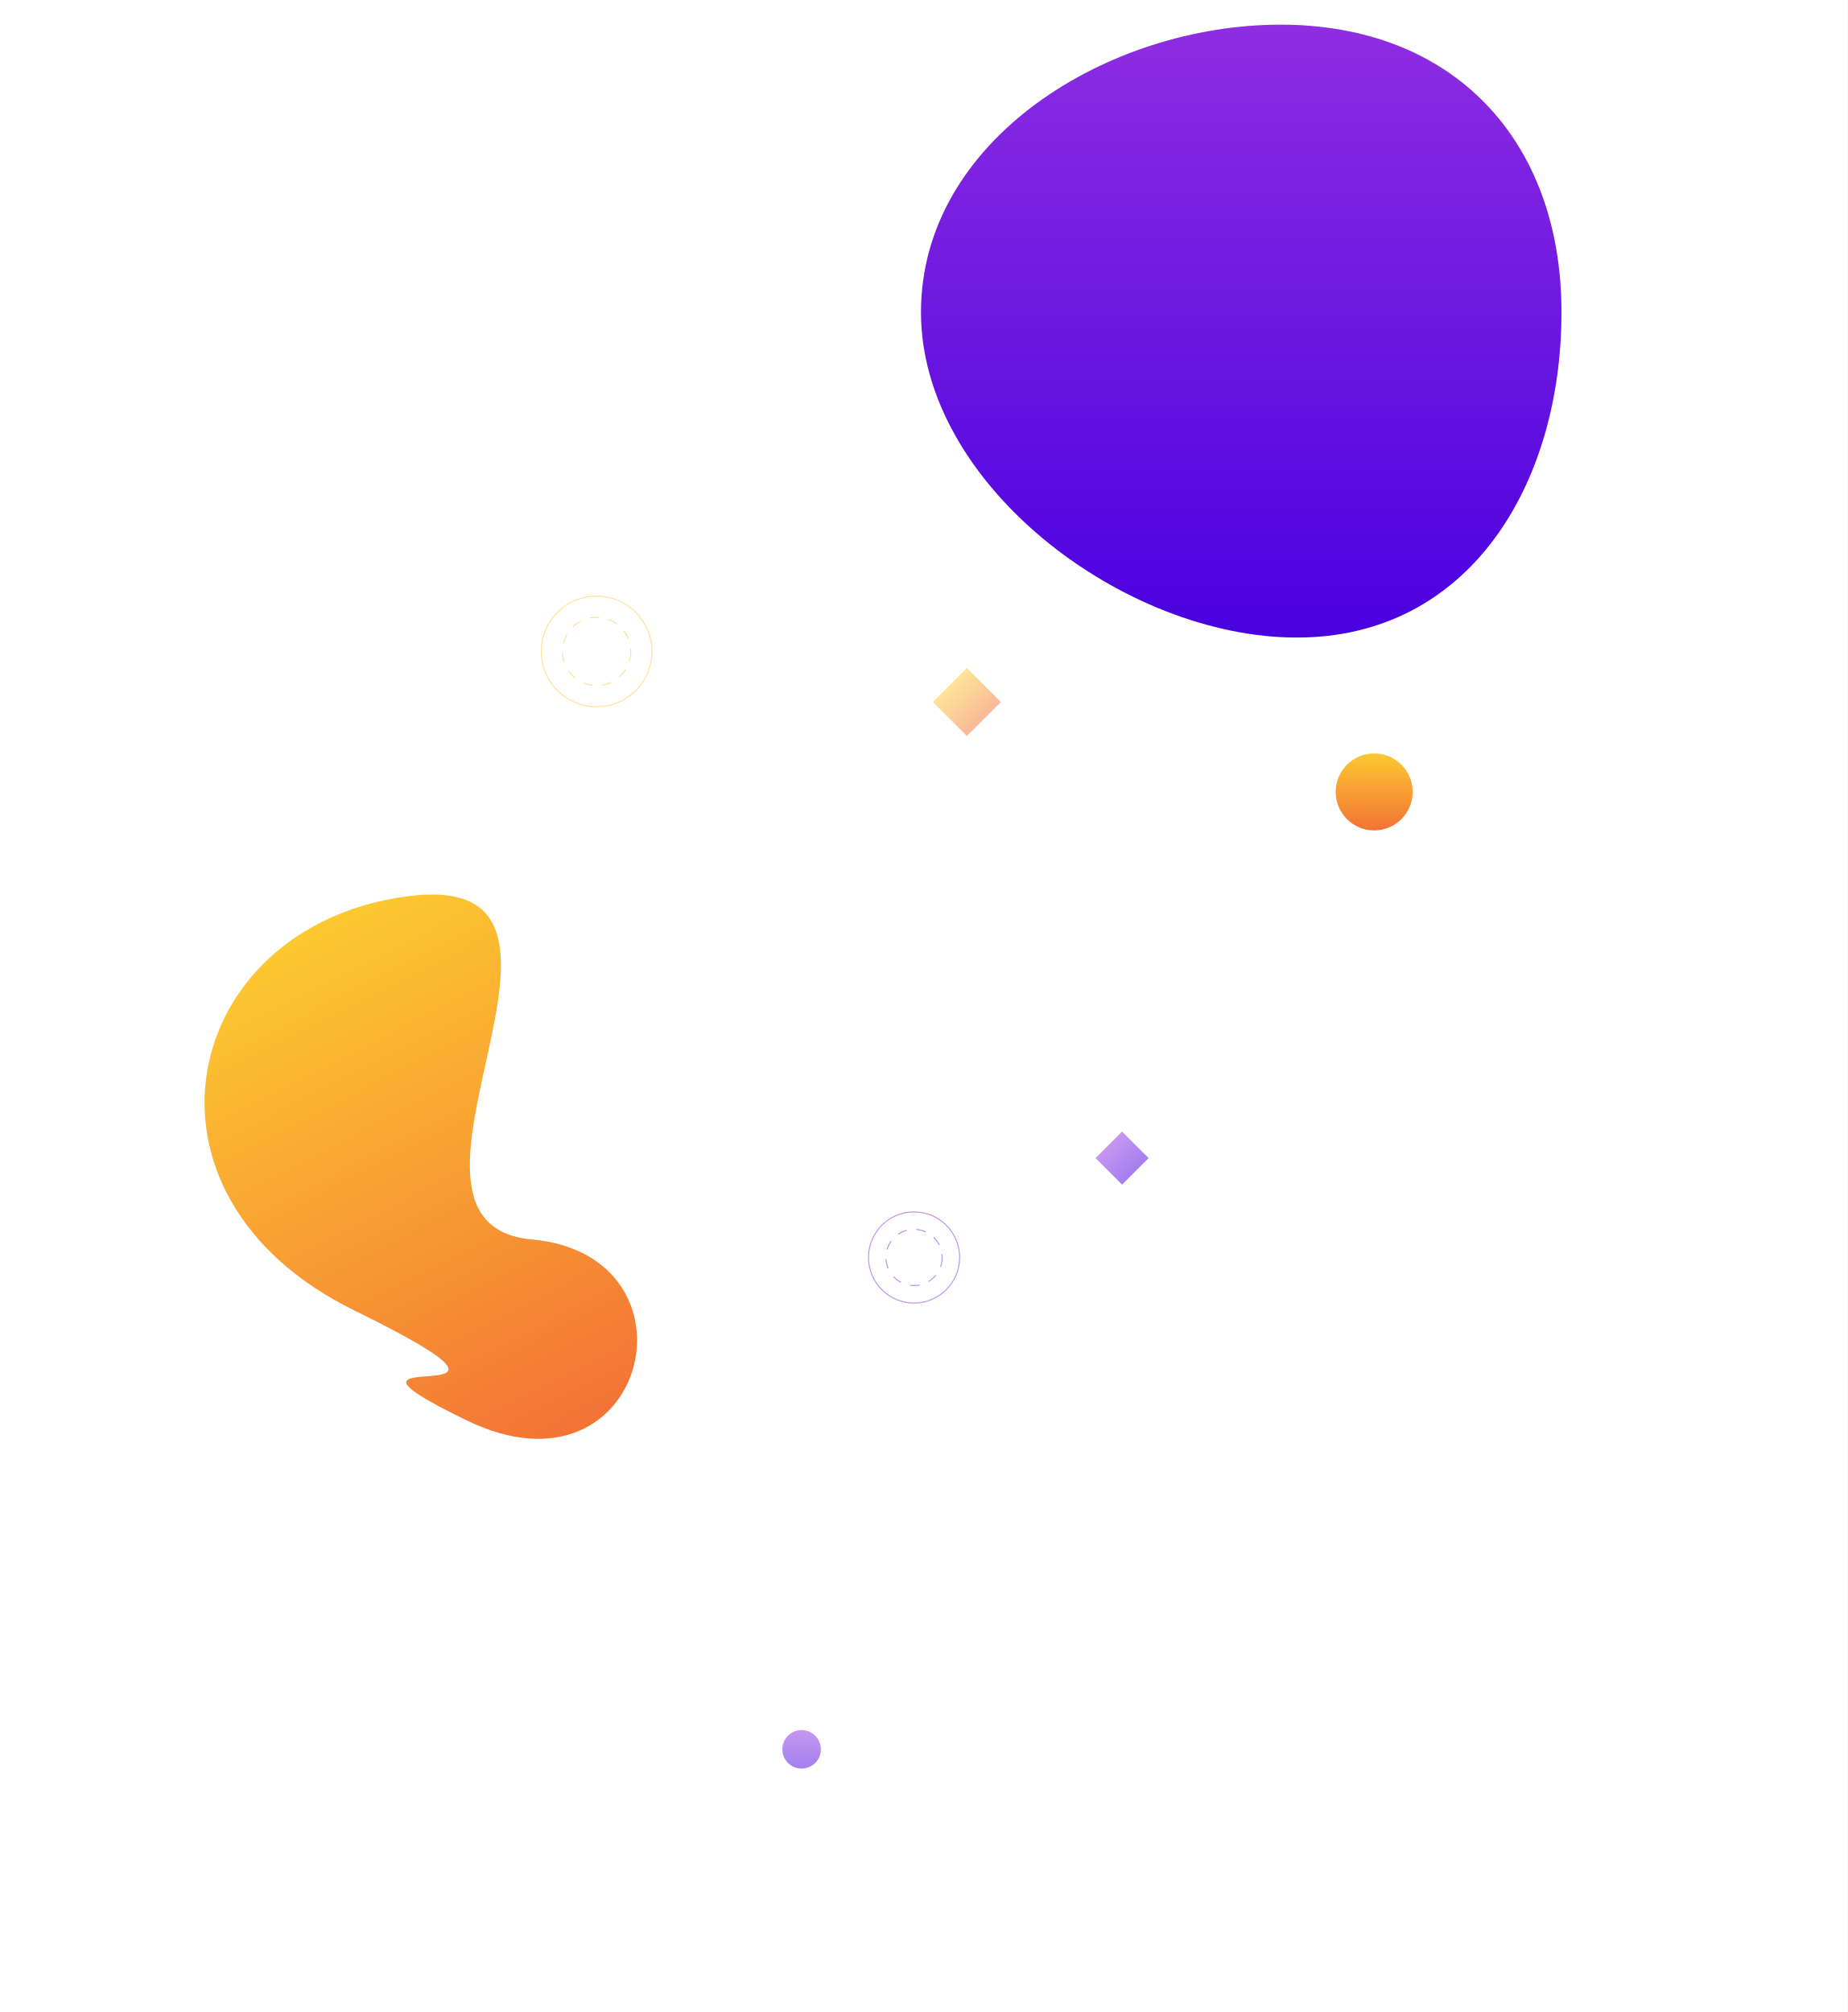
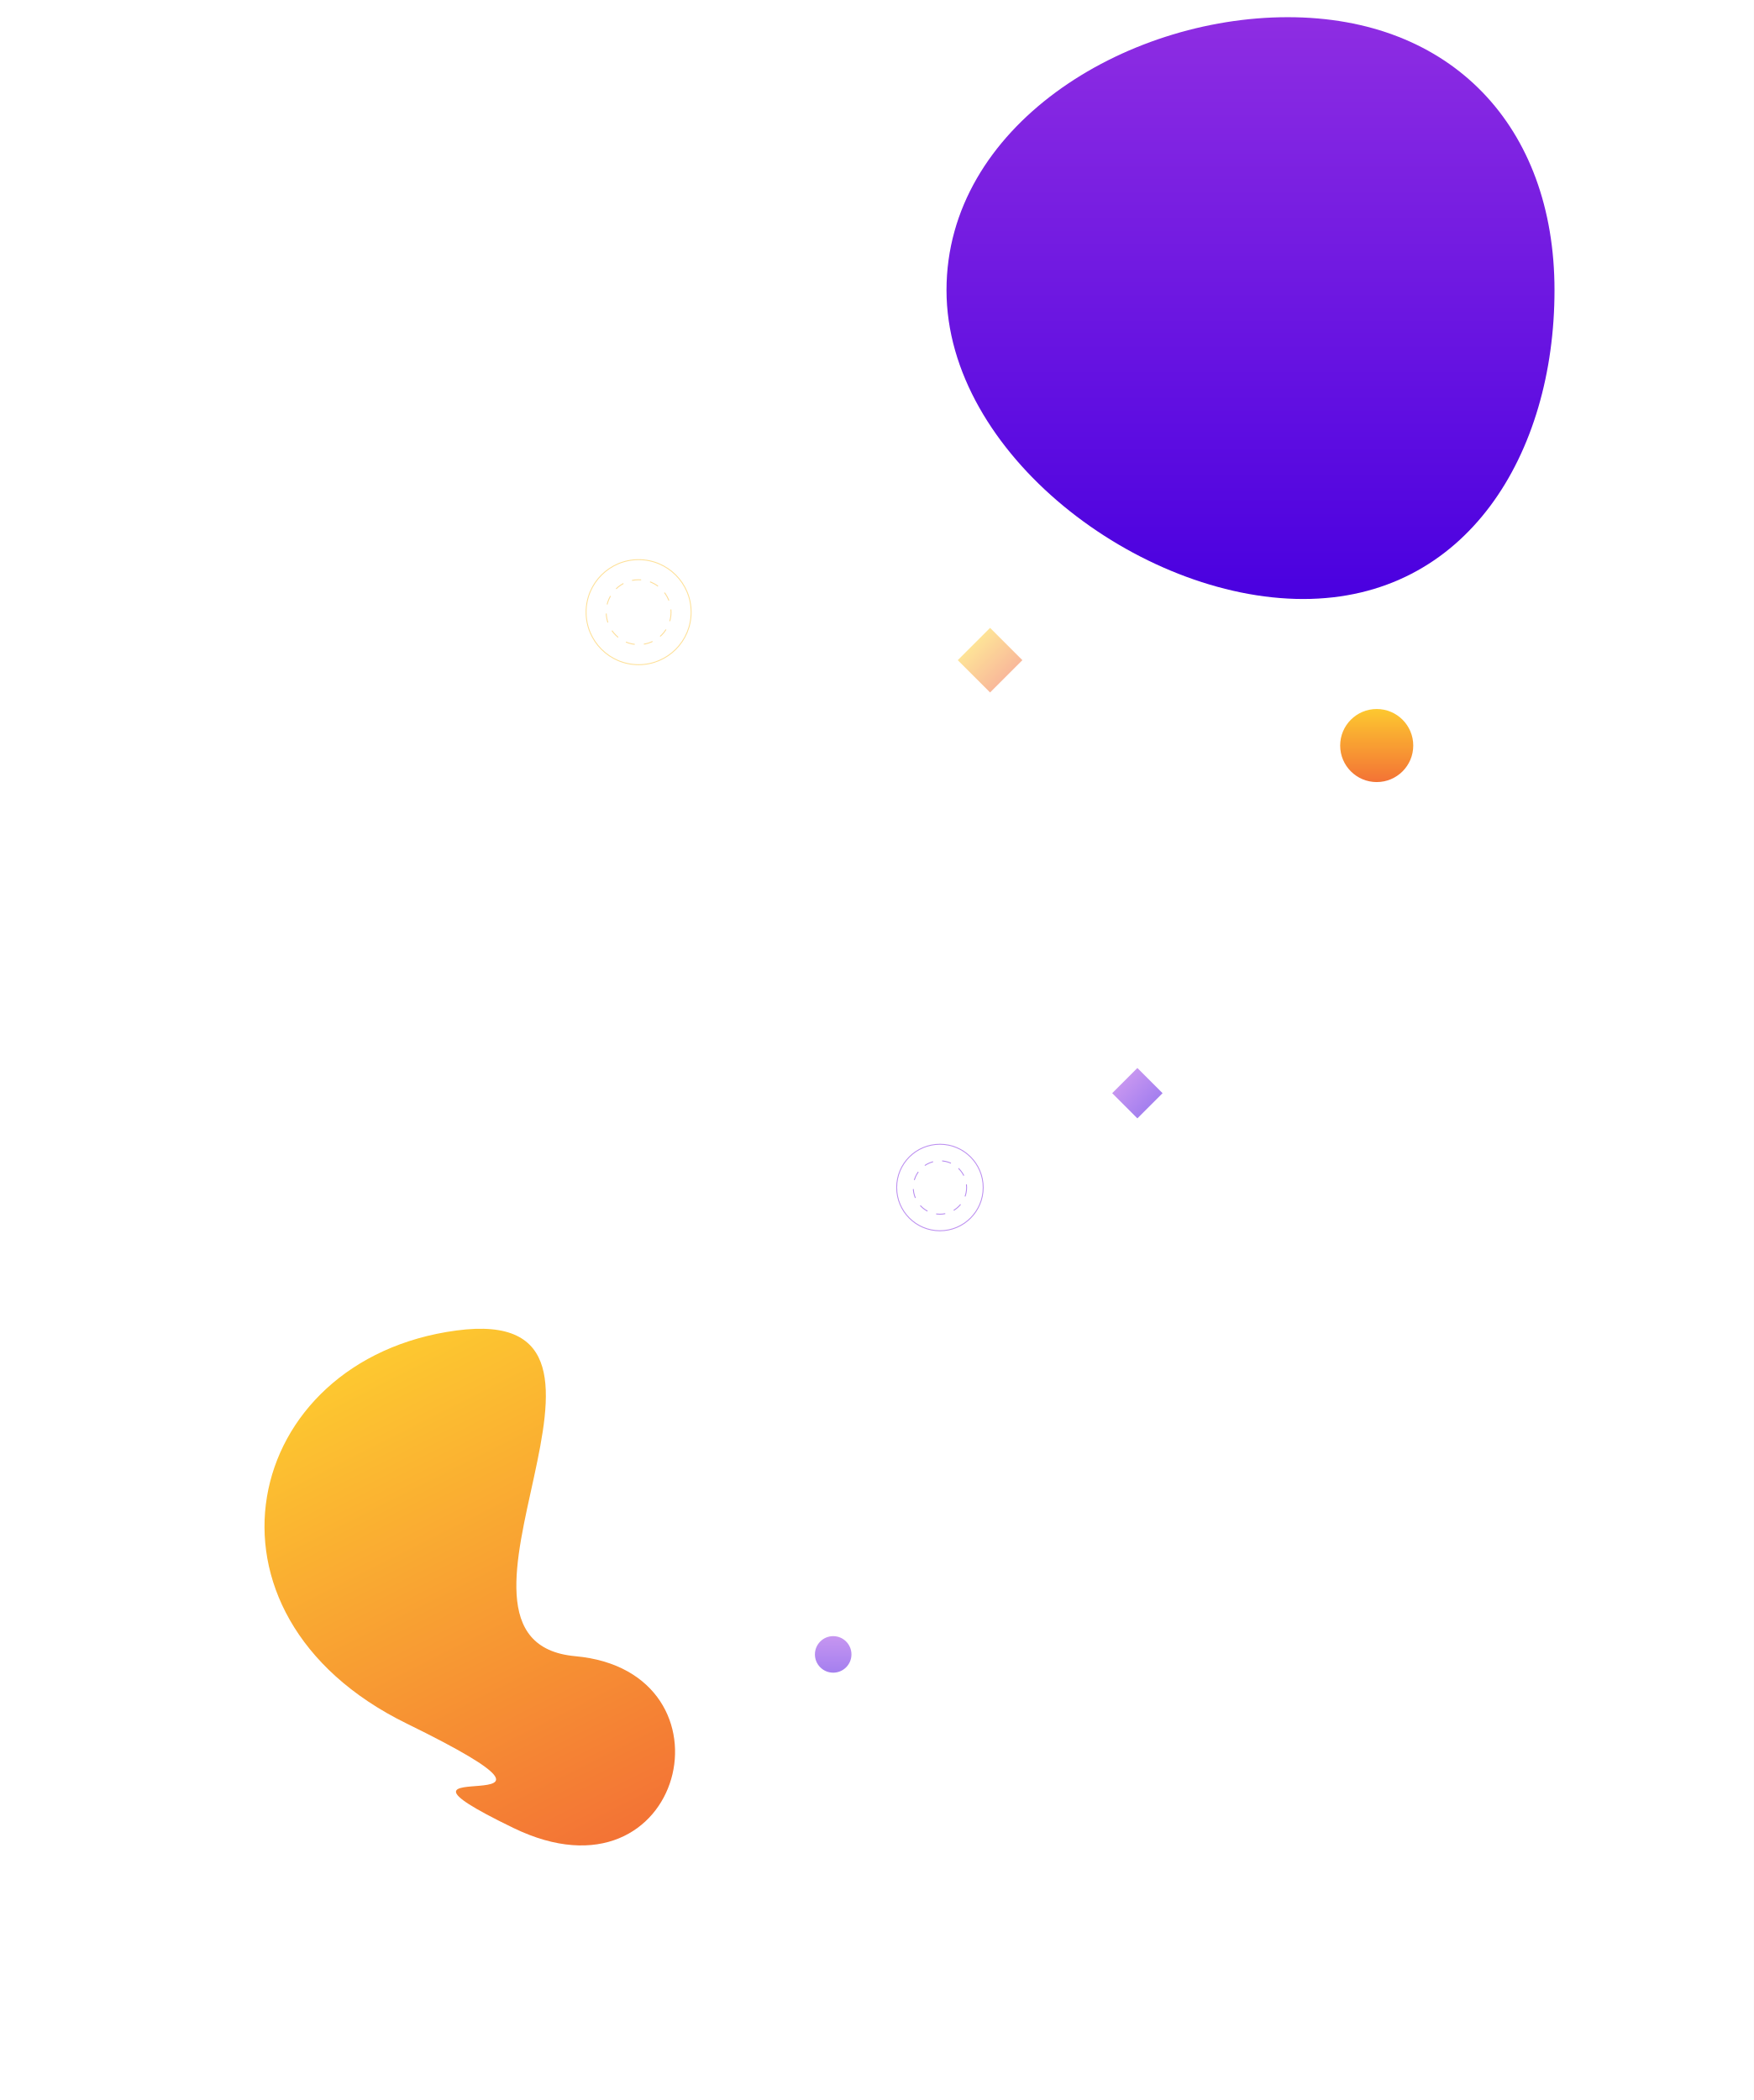
- <svg xmlns="http://www.w3.org/2000/svg" width="1920" height="2091" viewBox="0 0 1920 2091">
+ <svg xmlns="http://www.w3.org/2000/svg" width="1920" height="2299" viewBox="0 0 1920 2299">
  <defs>
    <linearGradient id="linear-gradient" x1="0.5" x2="0.5" y2="1" gradientUnits="objectBoundingBox">
      <stop offset="0" stop-color="#fdc830" />
      <stop offset="1" stop-color="#f37335" />
    </linearGradient>
-     <linearGradient id="linear-gradient-3" x1="0.5" x2="0.5" y2="1" gradientUnits="objectBoundingBox">
+     <linearGradient id="linear-gradient-2" x1="0.5" x2="0.5" y2="1" gradientUnits="objectBoundingBox">
      <stop offset="0" stop-color="#8e2de2" />
      <stop offset="1" stop-color="#4a00e0" />
    </linearGradient>
    <clipPath id="clip-Web_1920_1">
-       <rect width="1920" height="2091" />
+       <rect width="1920" height="2299" />
    </clipPath>
  </defs>
  <g id="Web_1920_1" data-name="Web 1920 – 1" clip-path="url(#clip-Web_1920_1)">
-     <rect width="1920" height="2091" fill="#fff" />
-     <path id="Trazado_5" data-name="Trazado 5" d="M502.119-5.507C726.35,73.354,301.066,273.608,456.186,371.278s-19.724,303.067-145.649,136.9,111.458,63.062-52.294-154.992S277.887-84.369,502.119-5.507Z" transform="matrix(0.891, -0.454, 0.454, 0.891, -22.235, 1164.438)" fill="url(#linear-gradient)" />
-     <circle id="Elipse_52" data-name="Elipse 52" cx="40" cy="40" r="40" transform="translate(1388 783)" fill="url(#linear-gradient)" />
-     <path id="Trazado_3" data-name="Trazado 3" d="M228.641,25.633c179.216,0,291.992,119.651,291.992,298.867S424.709,662.578,245.492,662.578-144.953,503.716-144.953,324.5,49.424,25.633,228.641,25.633Z" transform="translate(1102)" fill="url(#linear-gradient-3)" />
-     <g id="Grupo_99" data-name="Grupo 99" opacity="0.5">
-       <g id="Elipse_53" data-name="Elipse 53" transform="translate(562 619)" fill="none" stroke="#fdc231" stroke-width="1">
-         <circle cx="58" cy="58" r="58" stroke="none" />
-         <circle cx="58" cy="58" r="57.5" fill="none" />
-       </g>
-       <g id="Elipse_54" data-name="Elipse 54" transform="translate(584 641)" fill="none" stroke="#fcbd31" stroke-width="1" stroke-dasharray="10">
-         <circle cx="36" cy="36" r="36" stroke="none" />
-         <circle cx="36" cy="36" r="35.5" fill="none" />
-       </g>
-     </g>
-     <circle id="Elipse_55" data-name="Elipse 55" cx="20" cy="20" r="20" transform="translate(813 1798)" opacity="0.5" fill="url(#linear-gradient-3)" />
-     <g id="Grupo_100" data-name="Grupo 100" opacity="0.5">
-       <g id="Elipse_56" data-name="Elipse 56" transform="translate(902 1259)" fill="none" stroke="#7a20e1" stroke-width="1">
-         <circle cx="47.855" cy="47.855" r="47.855" stroke="none" />
-         <circle cx="47.855" cy="47.855" r="47.355" fill="none" />
-       </g>
-       <g id="Grupo_98" data-name="Grupo 98">
-         <g id="Elipse_57" data-name="Elipse 57" transform="translate(920.152 1277.152)" fill="none" stroke="#711ae1" stroke-width="1" stroke-dasharray="10">
-           <circle cx="29.703" cy="29.703" r="29.703" stroke="none" />
-           <circle cx="29.703" cy="29.703" r="29.203" fill="none" />
+     <rect width="1920" height="2299" fill="#fff" />
+     <g id="Grupo_99" data-name="Grupo 99" transform="translate(0 2)">
+       <circle id="Elipse_1" data-name="Elipse 1" cx="40" cy="40" r="40" transform="translate(1467.101 774.184)" fill="url(#linear-gradient)" />
+       <path id="Trazado_2" data-name="Trazado 2" d="M228.641,25.633c179.216,0,291.992,119.651,291.992,298.867S424.709,662.578,245.492,662.578-144.953,503.716-144.953,324.5,49.424,25.633,228.641,25.633Z" transform="translate(1181.101 -8.816)" fill="url(#linear-gradient-2)" />
+       <g id="Grupo_1" data-name="Grupo 1" transform="translate(79.101 -8.816)" opacity="0.5">
+         <g id="Elipse_53" data-name="Elipse 53" transform="translate(562 619)" fill="none" stroke="#fdc231" stroke-width="1">
+           <circle cx="58" cy="58" r="58" stroke="none" />
+           <circle cx="58" cy="58" r="57.5" fill="none" />
+         </g>
+         <g id="Elipse_54" data-name="Elipse 54" transform="translate(584 641)" fill="none" stroke="#fcbd31" stroke-width="1" stroke-dasharray="10">
+           <circle cx="36" cy="36" r="36" stroke="none" />
+           <circle cx="36" cy="36" r="35.5" fill="none" />
        </g>
      </g>
+       <rect id="Rectángulo_2" data-name="Rectángulo 2" width="50" height="50" transform="translate(1048.482 720.719) rotate(-45)" opacity="0.5" fill="url(#linear-gradient)" />
+       <circle id="Elipse_2" data-name="Elipse 2" cx="20" cy="20" r="20" transform="translate(892.101 1789.184)" opacity="0.5" fill="url(#linear-gradient-2)" />
+       <path id="Trazado_1" data-name="Trazado 1" d="M502.119-5.507C726.35,73.354,301.066,273.608,456.186,371.278s-19.724,303.067-145.649,136.9,111.458,63.062-52.294-154.992S277.887-84.369,502.119-5.507Z" transform="matrix(0.891, -0.454, 0.454, 0.891, 54.765, 1687.438)" fill="url(#linear-gradient)" />
+       <g id="Grupo_2" data-name="Grupo 2" transform="translate(79.101 -8.816)" opacity="0.5">
+         <g id="Elipse_56" data-name="Elipse 56" transform="translate(902 1259)" fill="none" stroke="#7a20e1" stroke-width="1">
+           <circle cx="47.855" cy="47.855" r="47.855" stroke="none" />
+           <circle cx="47.855" cy="47.855" r="47.355" fill="none" />
+         </g>
+         <g id="Grupo_98" data-name="Grupo 98">
+           <g id="Elipse_57" data-name="Elipse 57" transform="translate(920.152 1277.152)" fill="none" stroke="#711ae1" stroke-width="1" stroke-dasharray="10">
+             <circle cx="29.703" cy="29.703" r="29.703" stroke="none" />
+             <circle cx="29.703" cy="29.703" r="29.203" fill="none" />
+           </g>
+         </g>
+       </g>
+       <rect id="Rectángulo_1" data-name="Rectángulo 1" width="39" height="39" transform="translate(1217.524 1194.761) rotate(-45)" opacity="0.5" fill="url(#linear-gradient-2)" />
    </g>
-     <rect id="Rectángulo_154" data-name="Rectángulo 154" width="39" height="39" transform="translate(1138.423 1203.577) rotate(-45)" opacity="0.5" fill="url(#linear-gradient-3)" />
-     <rect id="Rectángulo_155" data-name="Rectángulo 155" width="50" height="50" transform="translate(969.381 729.536) rotate(-45)" opacity="0.5" fill="url(#linear-gradient)" />
  </g>
</svg>
